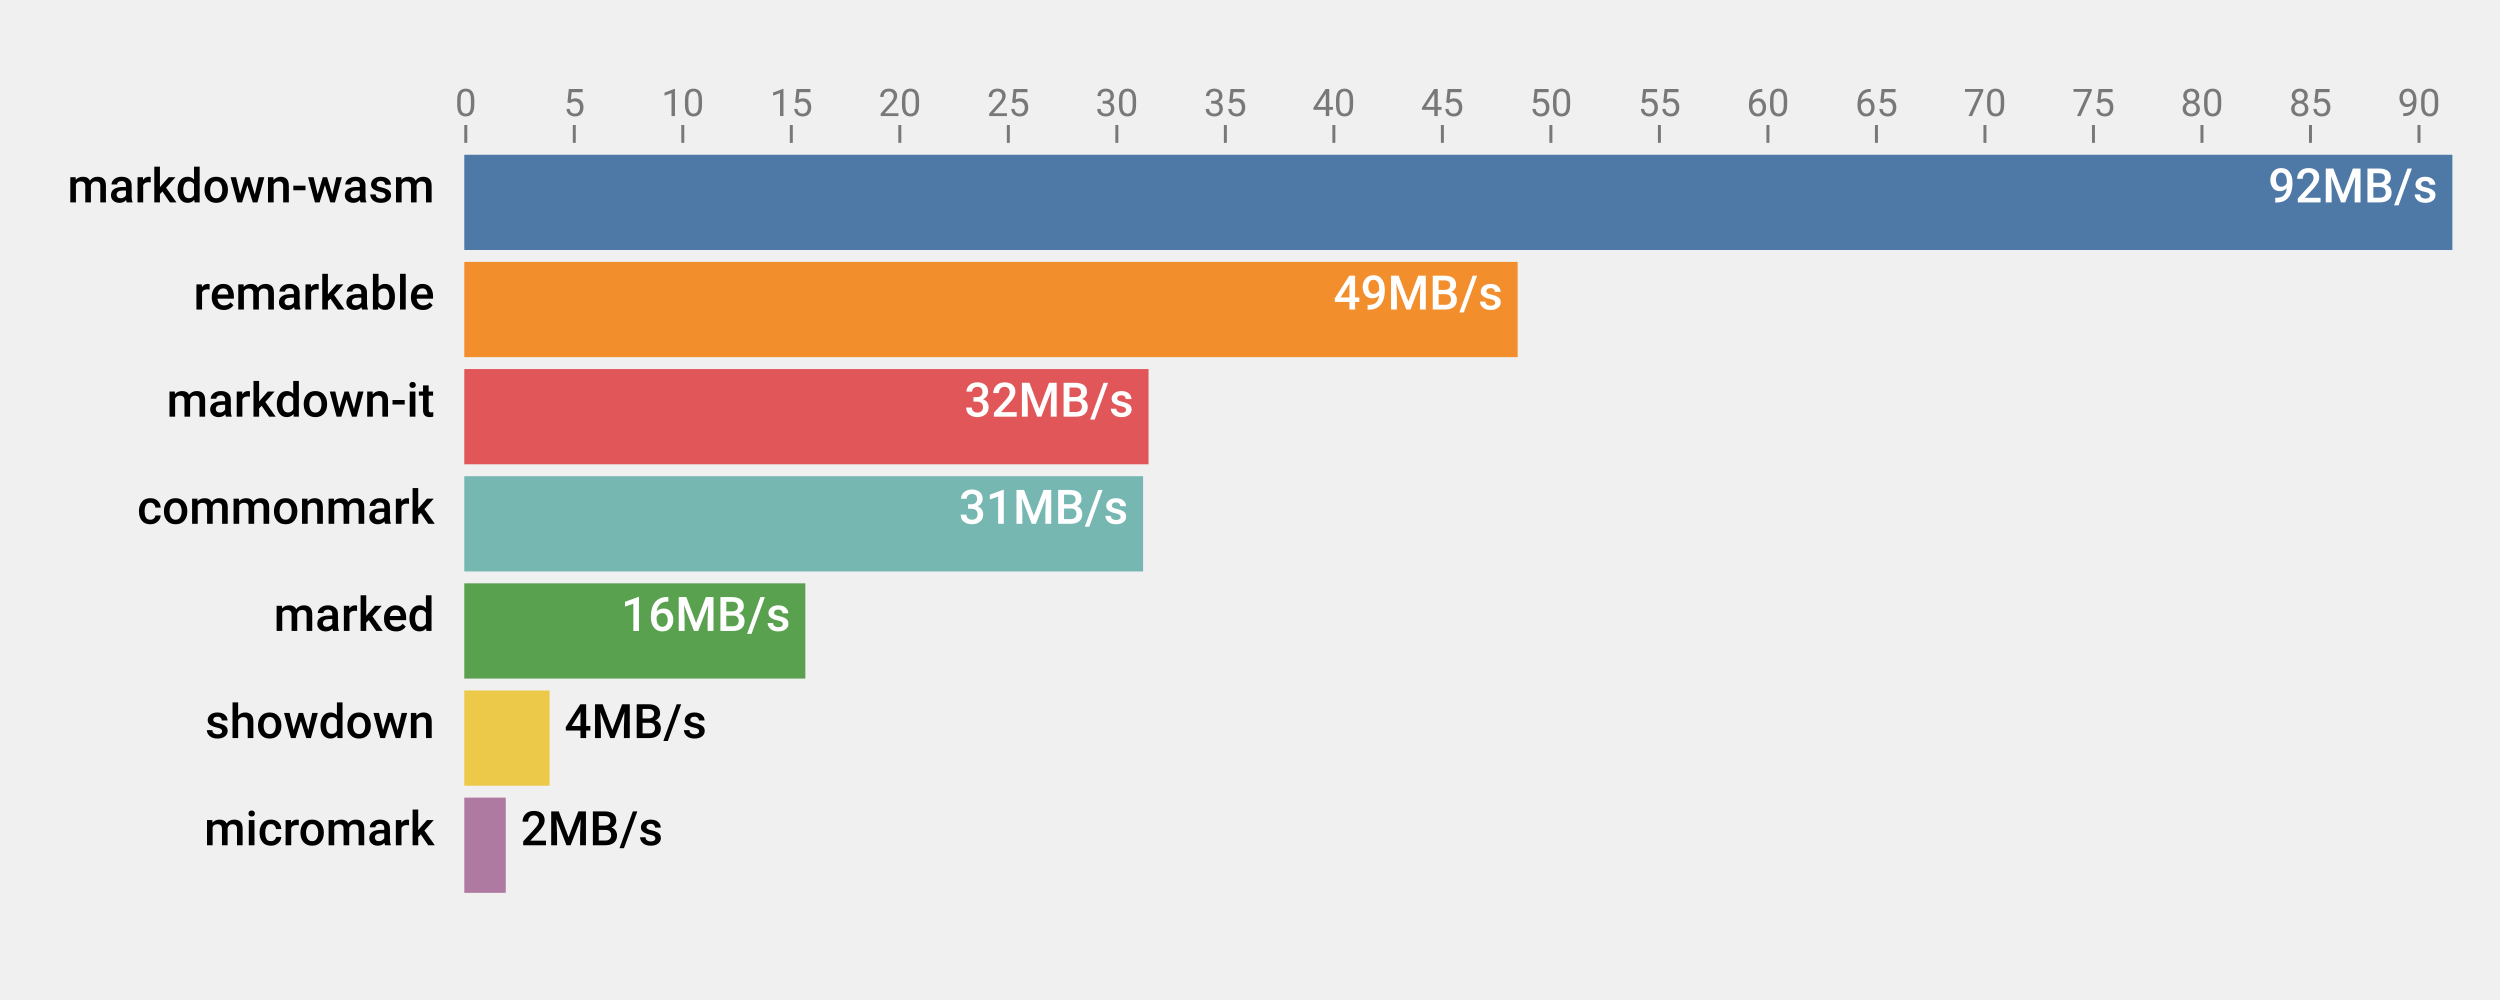
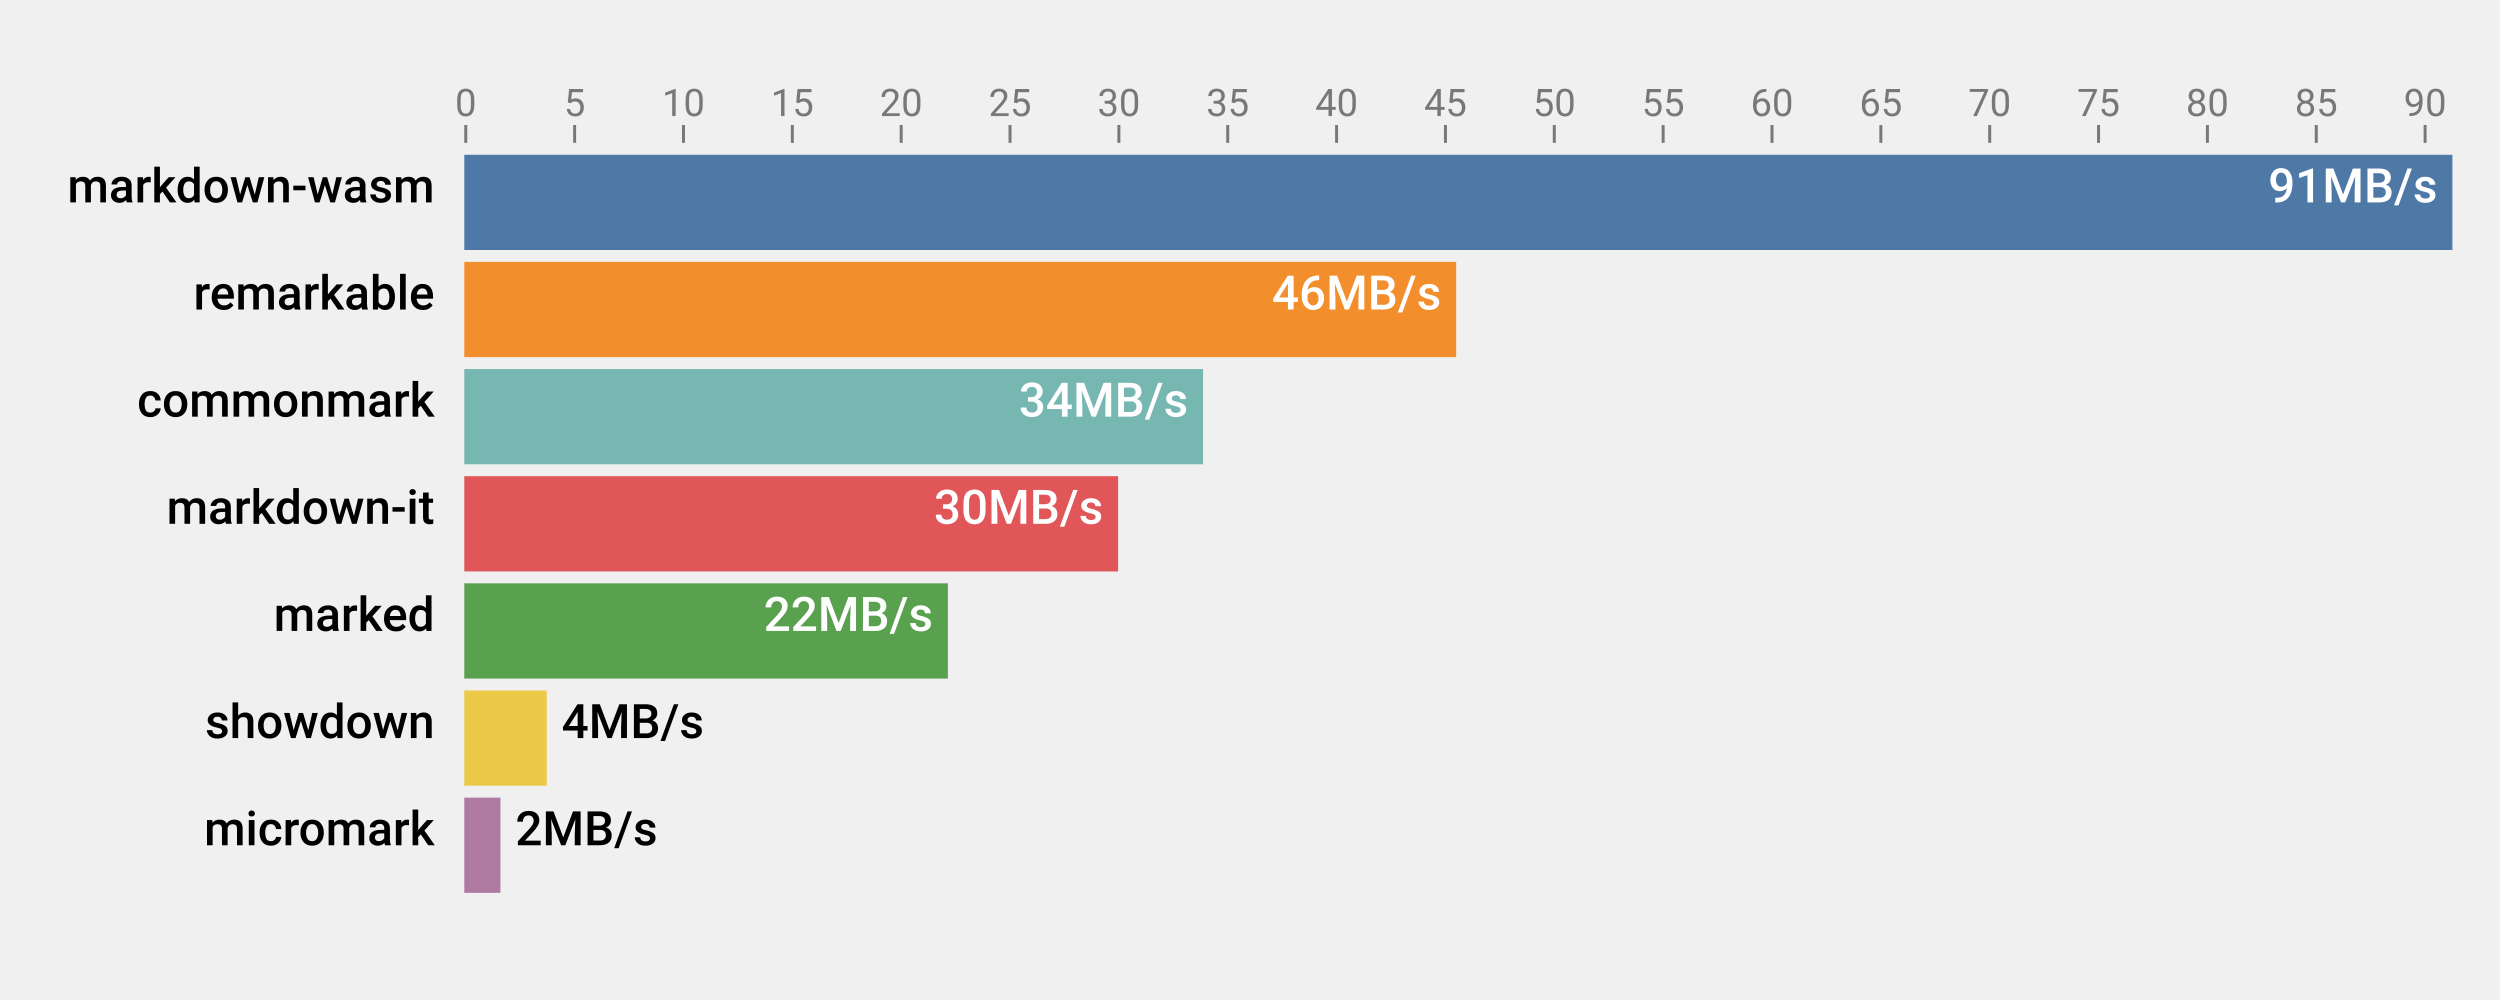
<svg xmlns="http://www.w3.org/2000/svg" width="840" height="336" font-family="system-ui,-apple-system,&quot;Segoe UI&quot;,Roboto,&quot;Helvetica Neue&quot;,&quot;Noto Sans&quot;,&quot;Liberation Sans&quot;,Arial,sans-serif" font-size="16">
  <g font-weight="500" text-anchor="end">
    <text x="156" y="68" alignment-baseline="central" dx="-10">markdown-wasm</text>
    <text x="156" y="104" alignment-baseline="central" dx="-10">remarkable</text>
-     <text x="156" y="140" alignment-baseline="central" dx="-10">markdown-it</text>
-     <text x="156" y="176" alignment-baseline="central" dx="-10">commonmark</text>
+     <text x="156" y="140" alignment-baseline="central" dx="-10">commonmark</text>
+     <text x="156" y="176" alignment-baseline="central" dx="-10">markdown-it</text>
    <text x="156" y="212" alignment-baseline="central" dx="-10">marked</text>
    <text x="156" y="248" alignment-baseline="central" dx="-10">showdown</text>
    <text x="156" y="284" alignment-baseline="central" dx="-10">micromark</text>
  </g>
  <path fill="#4e79a7" d="M156 52h668v32H156z" />
-   <path fill="#f28e2c" d="M156 88h353.935v32H156z" />
-   <path fill="#e15759" d="M156 124h229.908v32H156z" />
-   <path fill="#76b7b2" d="M156 160h228.079v32H156z" />
-   <path fill="#59a14f" d="M156 196h114.596v32H156z" />
-   <path fill="#edc949" d="M156 232h28.666v32H156z" />
-   <path fill="#af7aa1" d="M156 268h13.936v32H156z" />
+   <path fill="#f28e2c" d="M156 88h333.275v32H156z" />
+   <path fill="#76b7b2" d="M156 124h248.231v32H156z" />
+   <path fill="#e15759" d="M156 160h219.69v32H156z" />
+   <path fill="#59a14f" d="M156 196h162.491v32H156z" />
+   <path fill="#edc949" d="M156 232h27.72v32H156z" />
+   <path fill="#af7aa1" d="M156 268h12.149v32H156z" />
  <g fill="#fff" font-weight="500" text-anchor="end">
-     <text x="824" y="68" alignment-baseline="central" dx="-5">92MB/s</text>
-     <text x="509.935" y="104" alignment-baseline="central" dx="-5">49MB/s</text>
-     <text x="385.908" y="140" alignment-baseline="central" dx="-5">32MB/s</text>
-     <text x="384.079" y="176" alignment-baseline="central" dx="-5">31MB/s</text>
-     <text x="270.596" y="212" alignment-baseline="central" dx="-5">16MB/s</text>
-     <text x="184.666" y="248" fill="#000" alignment-baseline="central" dx="5" text-anchor="start">4MB/s</text>
-     <text x="169.936" y="284" fill="#000" alignment-baseline="central" dx="5" text-anchor="start">2MB/s</text>
+     <text x="824" y="68" alignment-baseline="central" dx="-5">91MB/s</text>
+     <text x="489.275" y="104" alignment-baseline="central" dx="-5">46MB/s</text>
+     <text x="404.231" y="140" alignment-baseline="central" dx="-5">34MB/s</text>
+     <text x="375.69" y="176" alignment-baseline="central" dx="-5">30MB/s</text>
+     <text x="318.491" y="212" alignment-baseline="central" dx="-5">22MB/s</text>
+     <text x="183.72" y="248" fill="#000" alignment-baseline="central" dx="5" text-anchor="start">4MB/s</text>
+     <text x="168.149" y="284" fill="#000" alignment-baseline="central" dx="5" text-anchor="start">2MB/s</text>
  </g>
  <g fill="none" font-size="12.8" opacity=".5" text-anchor="middle">
    <g class="tick" opacity="1">
      <path stroke="currentColor" d="M156.5 48v-6" />
      <text y="-9" fill="currentColor" dy="0em" transform="translate(156.5 48)">0</text>
    </g>
    <g class="tick" opacity="1">
-       <path stroke="currentColor" d="M192.96 48v-6" />
-       <text y="-9" fill="currentColor" dy="0em" transform="translate(192.96 48)">5</text>
+       <path stroke="currentColor" d="M193.074 48v-6" />
+       <text y="-9" fill="currentColor" dy="0em" transform="translate(193.074 48)">5</text>
    </g>
    <g class="tick" opacity="1">
-       <path stroke="currentColor" d="M229.42 48v-6" />
-       <text y="-9" fill="currentColor" dy="0em" transform="translate(229.42 48)">10</text>
+       <path stroke="currentColor" d="M229.648 48v-6" />
+       <text y="-9" fill="currentColor" dy="0em" transform="translate(229.648 48)">10</text>
    </g>
    <g class="tick" opacity="1">
-       <path stroke="currentColor" d="M265.88 48v-6" />
-       <text y="-9" fill="currentColor" dy="0em" transform="translate(265.88 48)">15</text>
+       <path stroke="currentColor" d="M266.223 48v-6" />
+       <text y="-9" fill="currentColor" dy="0em" transform="translate(266.223 48)">15</text>
    </g>
    <g class="tick" opacity="1">
-       <path stroke="currentColor" d="M302.34 48v-6" />
-       <text y="-9" fill="currentColor" dy="0em" transform="translate(302.34 48)">20</text>
+       <path stroke="currentColor" d="M302.797 48v-6" />
+       <text y="-9" fill="currentColor" dy="0em" transform="translate(302.797 48)">20</text>
    </g>
    <g class="tick" opacity="1">
-       <path stroke="currentColor" d="M338.8 48v-6" />
-       <text y="-9" fill="currentColor" dy="0em" transform="translate(338.8 48)">25</text>
+       <path stroke="currentColor" d="M339.371 48v-6" />
+       <text y="-9" fill="currentColor" dy="0em" transform="translate(339.371 48)">25</text>
    </g>
    <g class="tick" opacity="1">
-       <path stroke="currentColor" d="M375.26 48v-6" />
-       <text y="-9" fill="currentColor" dy="0em" transform="translate(375.26 48)">30</text>
+       <path stroke="currentColor" d="M375.945 48v-6" />
+       <text y="-9" fill="currentColor" dy="0em" transform="translate(375.945 48)">30</text>
    </g>
    <g class="tick" opacity="1">
-       <path stroke="currentColor" d="M411.72 48v-6" />
-       <text y="-9" fill="currentColor" dy="0em" transform="translate(411.72 48)">35</text>
+       <path stroke="currentColor" d="M412.52 48v-6" />
+       <text y="-9" fill="currentColor" dy="0em" transform="translate(412.52 48)">35</text>
    </g>
    <g class="tick" opacity="1">
-       <path stroke="currentColor" d="M448.18 48v-6" />
-       <text y="-9" fill="currentColor" dy="0em" transform="translate(448.18 48)">40</text>
+       <path stroke="currentColor" d="M449.094 48v-6" />
+       <text y="-9" fill="currentColor" dy="0em" transform="translate(449.094 48)">40</text>
    </g>
    <g class="tick" opacity="1">
-       <path stroke="currentColor" d="M484.64 48v-6" />
-       <text y="-9" fill="currentColor" dy="0em" transform="translate(484.64 48)">45</text>
+       <path stroke="currentColor" d="M485.668 48v-6" />
+       <text y="-9" fill="currentColor" dy="0em" transform="translate(485.668 48)">45</text>
    </g>
    <g class="tick" opacity="1">
-       <path stroke="currentColor" d="M521.1 48v-6" />
-       <text y="-9" fill="currentColor" dy="0em" transform="translate(521.1 48)">50</text>
+       <path stroke="currentColor" d="M522.242 48v-6" />
+       <text y="-9" fill="currentColor" dy="0em" transform="translate(522.242 48)">50</text>
    </g>
    <g class="tick" opacity="1">
-       <path stroke="currentColor" d="M557.56 48v-6" />
-       <text y="-9" fill="currentColor" dy="0em" transform="translate(557.56 48)">55</text>
+       <path stroke="currentColor" d="M558.817 48v-6" />
+       <text y="-9" fill="currentColor" dy="0em" transform="translate(558.817 48)">55</text>
    </g>
    <g class="tick" opacity="1">
-       <path stroke="currentColor" d="M594.02 48v-6" />
-       <text y="-9" fill="currentColor" dy="0em" transform="translate(594.02 48)">60</text>
+       <path stroke="currentColor" d="M595.39 48v-6" />
+       <text y="-9" fill="currentColor" dy="0em" transform="translate(595.39 48)">60</text>
    </g>
    <g class="tick" opacity="1">
-       <path stroke="currentColor" d="M630.481 48v-6" />
-       <text y="-9" fill="currentColor" dy="0em" transform="translate(630.481 48)">65</text>
+       <path stroke="currentColor" d="M631.965 48v-6" />
+       <text y="-9" fill="currentColor" dy="0em" transform="translate(631.965 48)">65</text>
    </g>
    <g class="tick" opacity="1">
-       <path stroke="currentColor" d="M666.941 48v-6" />
-       <text y="-9" fill="currentColor" dy="0em" transform="translate(666.941 48)">70</text>
+       <path stroke="currentColor" d="M668.54 48v-6" />
+       <text y="-9" fill="currentColor" dy="0em" transform="translate(668.54 48)">70</text>
    </g>
    <g class="tick" opacity="1">
-       <path stroke="currentColor" d="M703.401 48v-6" />
-       <text y="-9" fill="currentColor" dy="0em" transform="translate(703.401 48)">75</text>
+       <path stroke="currentColor" d="M705.114 48v-6" />
+       <text y="-9" fill="currentColor" dy="0em" transform="translate(705.114 48)">75</text>
    </g>
    <g class="tick" opacity="1">
-       <path stroke="currentColor" d="M739.861 48v-6" />
-       <text y="-9" fill="currentColor" dy="0em" transform="translate(739.861 48)">80</text>
+       <path stroke="currentColor" d="M741.688 48v-6" />
+       <text y="-9" fill="currentColor" dy="0em" transform="translate(741.688 48)">80</text>
    </g>
    <g class="tick" opacity="1">
-       <path stroke="currentColor" d="M776.321 48v-6" />
-       <text y="-9" fill="currentColor" dy="0em" transform="translate(776.321 48)">85</text>
+       <path stroke="currentColor" d="M778.262 48v-6" />
+       <text y="-9" fill="currentColor" dy="0em" transform="translate(778.262 48)">85</text>
    </g>
    <g class="tick" opacity="1">
-       <path stroke="currentColor" d="M812.781 48v-6" />
-       <text y="-9" fill="currentColor" dy="0em" transform="translate(812.781 48)">90</text>
+       <path stroke="currentColor" d="M814.836 48v-6" />
+       <text y="-9" fill="currentColor" dy="0em" transform="translate(814.836 48)">90</text>
    </g>
  </g>
</svg>
